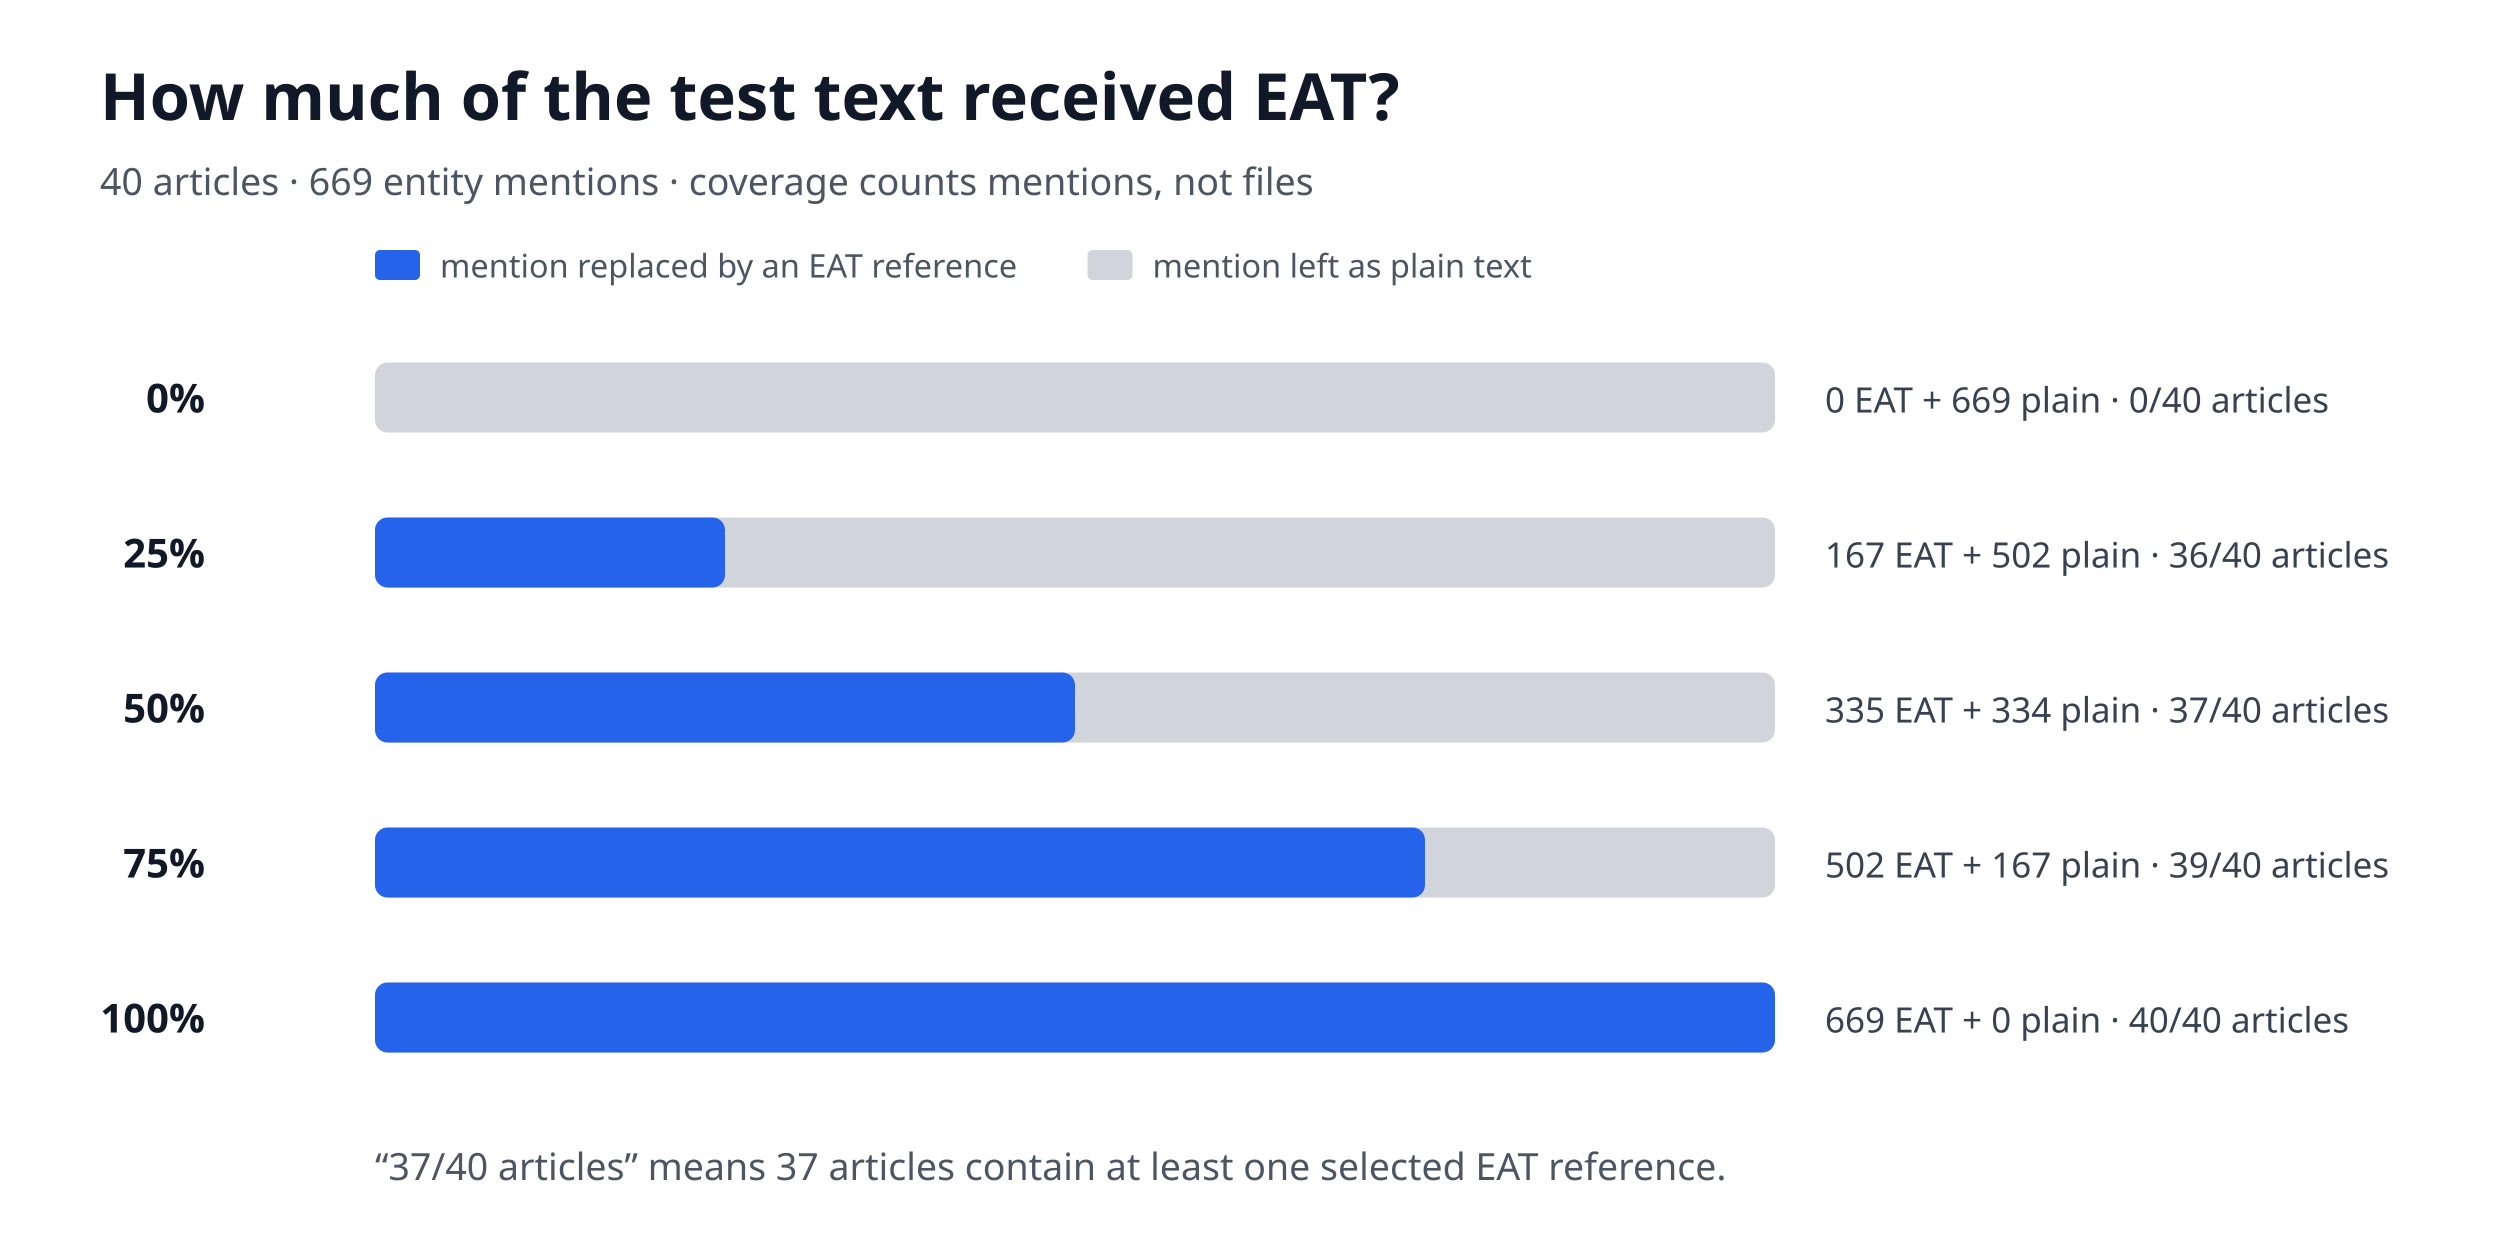
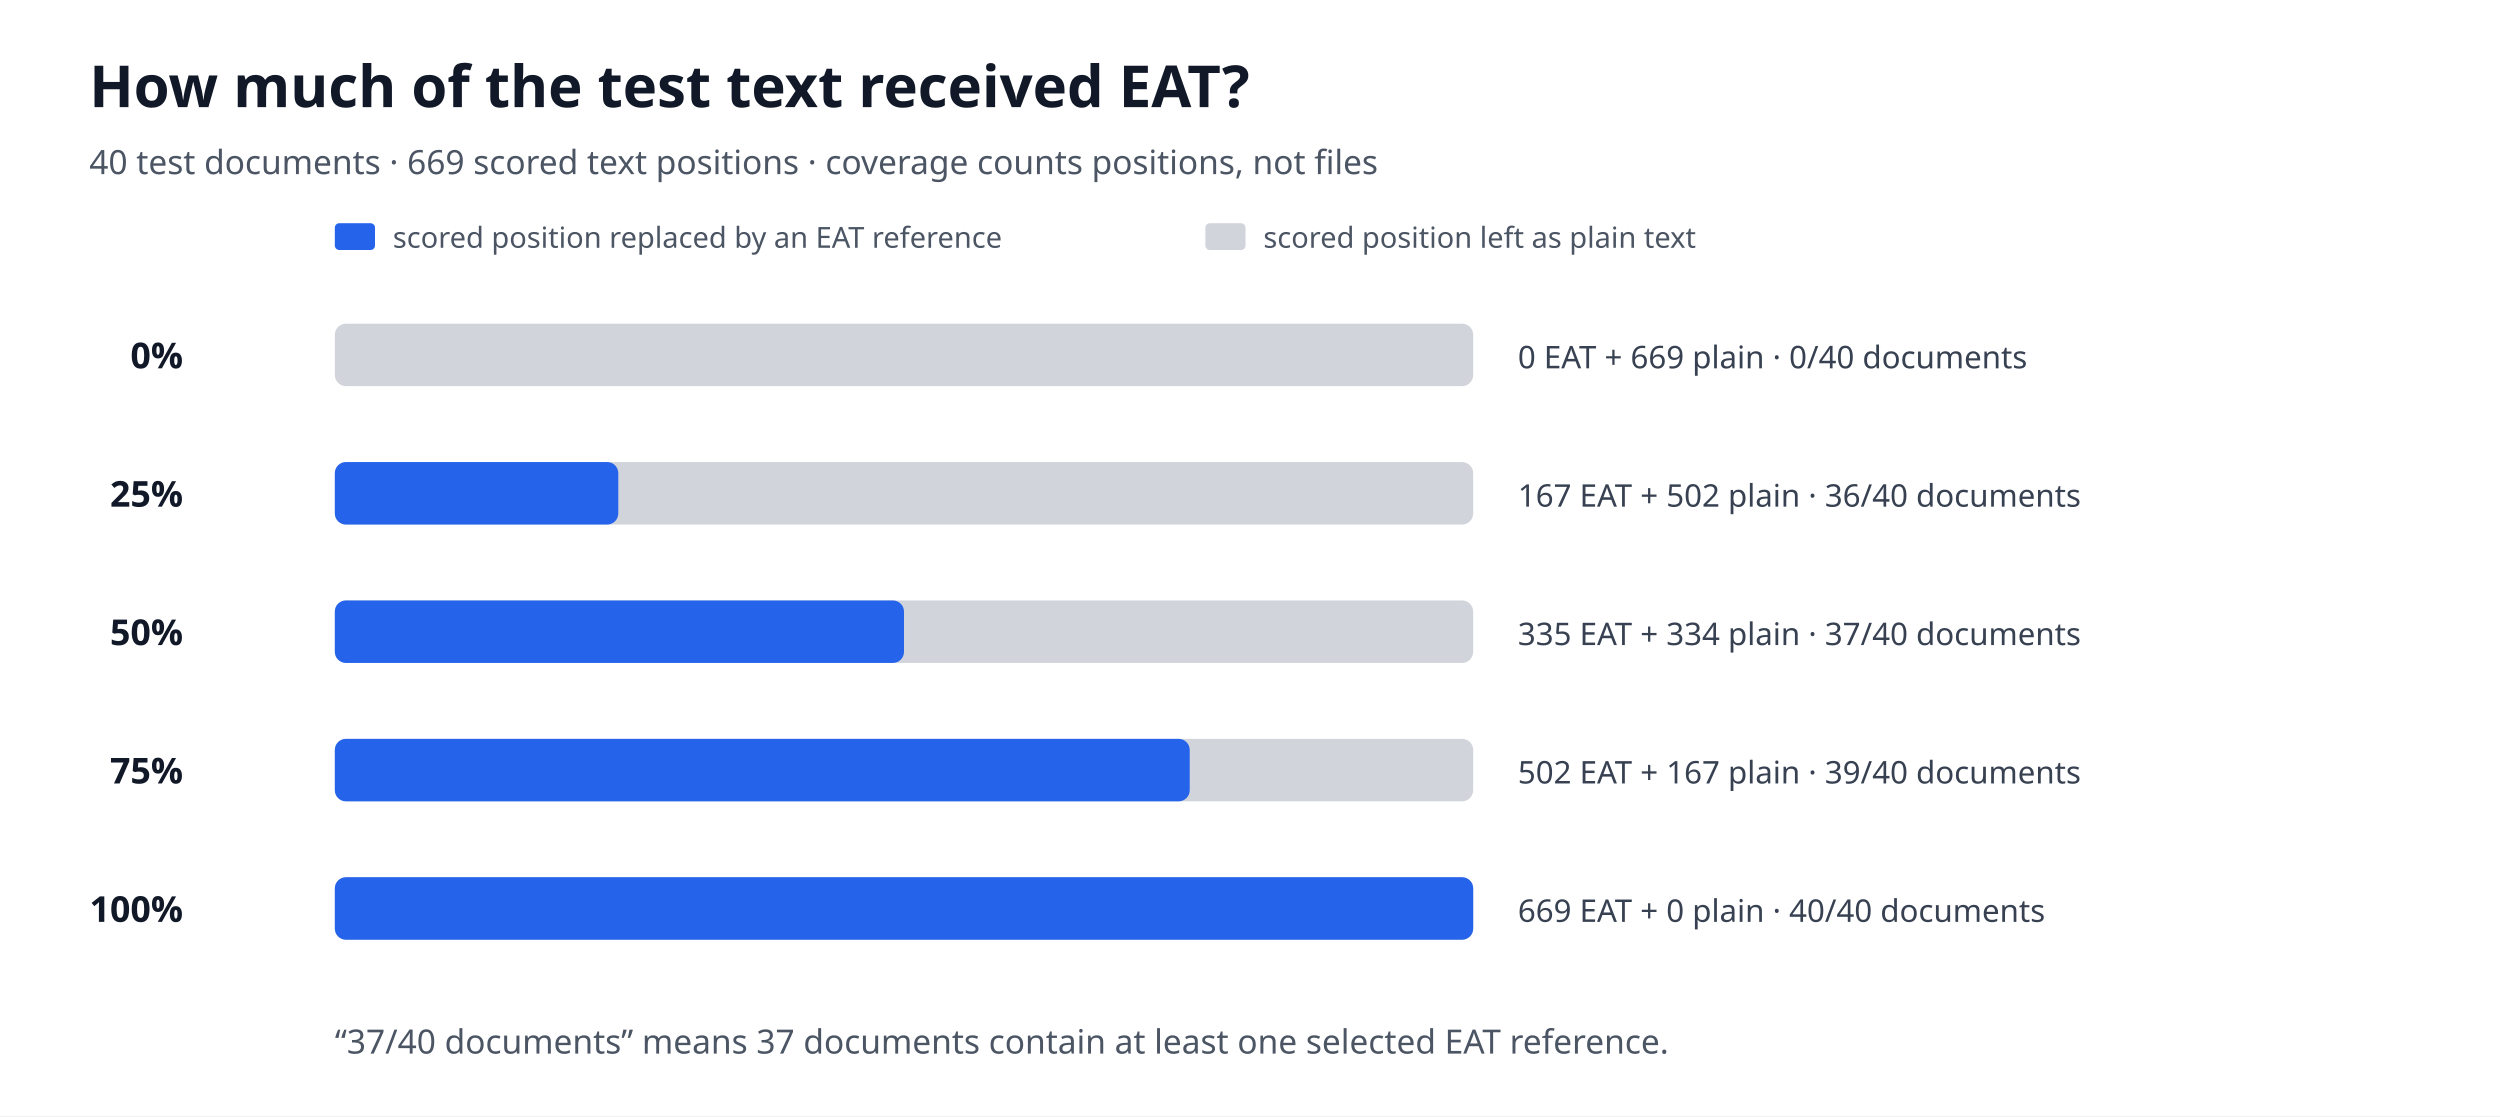
- <svg xmlns="http://www.w3.org/2000/svg" width="1000" height="500" viewBox="0 0 1000 500" role="img">
+ <svg xmlns="http://www.w3.org/2000/svg" width="1120" height="500" viewBox="0 0 1120 500" role="img">
  <style>
    .bg { fill: #ffffff; }
    .title { font: 700 26px system-ui, sans-serif; fill: #111827; }
    .subtitle { font: 15px system-ui, sans-serif; fill: #4b5563; }
    .level { font: 700 16px system-ui, sans-serif; fill: #111827; text-anchor: end; }
    .detail { font: 14px system-ui, sans-serif; fill: #374151; }
    .legend { font: 13px system-ui, sans-serif; fill: #4b5563; }
    .eat { fill: #2563eb; }
    .plain { fill: #d1d5db; }
  </style>
-   <rect class="bg" width="1000" height="500" />
+   <rect class="bg" width="1120" height="500" />
  <text class="title" x="40" y="48">How much of the test text received EAT?</text>
-   <text class="subtitle" x="40" y="78">40 articles · 669 entity mentions · coverage counts mentions, not files</text>
+   <text class="subtitle" x="40" y="78">40 test documents · 669 scored text positions · coverage counts positions, not files</text>
  <rect class="eat" x="150" y="100" width="18" height="12" rx="2" />
-   <text class="legend" x="176" y="111">mention replaced by an EAT reference</text>
-   <rect class="plain" x="435" y="100" width="18" height="12" rx="2" />
-   <text class="legend" x="461" y="111">mention left as plain text</text>
+   <text class="legend" x="176" y="111">scored position replaced by an EAT reference</text>
+   <rect class="plain" x="540" y="100" width="18" height="12" rx="2" />
+   <text class="legend" x="566" y="111">scored position left as plain text</text>
  <text class="level" x="82" y="165">0%</text>
-   <rect class="plain" x="150" y="145" width="560" height="28" rx="5" />
+   <rect class="plain" x="150" y="145" width="510" height="28" rx="5" />
  <rect class="eat" x="150" y="145" width="0" height="28" rx="5" />
-   <text class="detail" x="730" y="165">0 EAT + 669 plain · 0/40 articles</text>
+   <text class="detail" x="680" y="165">0 EAT + 669 plain · 0/40 documents</text>
  <text class="level" x="82" y="227">25%</text>
-   <rect class="plain" x="150" y="207" width="560" height="28" rx="5" />
-   <rect class="eat" x="150" y="207" width="140" height="28" rx="5" />
-   <text class="detail" x="730" y="227">167 EAT + 502 plain · 36/40 articles</text>
+   <rect class="plain" x="150" y="207" width="510" height="28" rx="5" />
+   <rect class="eat" x="150" y="207" width="127" height="28" rx="5" />
+   <text class="detail" x="680" y="227">167 EAT + 502 plain · 36/40 documents</text>
  <text class="level" x="82" y="289">50%</text>
-   <rect class="plain" x="150" y="269" width="560" height="28" rx="5" />
-   <rect class="eat" x="150" y="269" width="280" height="28" rx="5" />
-   <text class="detail" x="730" y="289">335 EAT + 334 plain · 37/40 articles</text>
+   <rect class="plain" x="150" y="269" width="510" height="28" rx="5" />
+   <rect class="eat" x="150" y="269" width="255" height="28" rx="5" />
+   <text class="detail" x="680" y="289">335 EAT + 334 plain · 37/40 documents</text>
  <text class="level" x="82" y="351">75%</text>
-   <rect class="plain" x="150" y="331" width="560" height="28" rx="5" />
-   <rect class="eat" x="150" y="331" width="420" height="28" rx="5" />
-   <text class="detail" x="730" y="351">502 EAT + 167 plain · 39/40 articles</text>
+   <rect class="plain" x="150" y="331" width="510" height="28" rx="5" />
+   <rect class="eat" x="150" y="331" width="383" height="28" rx="5" />
+   <text class="detail" x="680" y="351">502 EAT + 167 plain · 39/40 documents</text>
  <text class="level" x="82" y="413">100%</text>
-   <rect class="plain" x="150" y="393" width="560" height="28" rx="5" />
-   <rect class="eat" x="150" y="393" width="560" height="28" rx="5" />
-   <text class="detail" x="730" y="413">669 EAT + 0 plain · 40/40 articles</text>
-   <text class="subtitle" x="150" y="472">“37/40 articles” means 37 articles contain at least one selected EAT reference.</text>
+   <rect class="plain" x="150" y="393" width="510" height="28" rx="5" />
+   <rect class="eat" x="150" y="393" width="510" height="28" rx="5" />
+   <text class="detail" x="680" y="413">669 EAT + 0 plain · 40/40 documents</text>
+   <text class="subtitle" x="150" y="472">“37/40 documents” means 37 documents contain at least one selected EAT reference.</text>
</svg>
